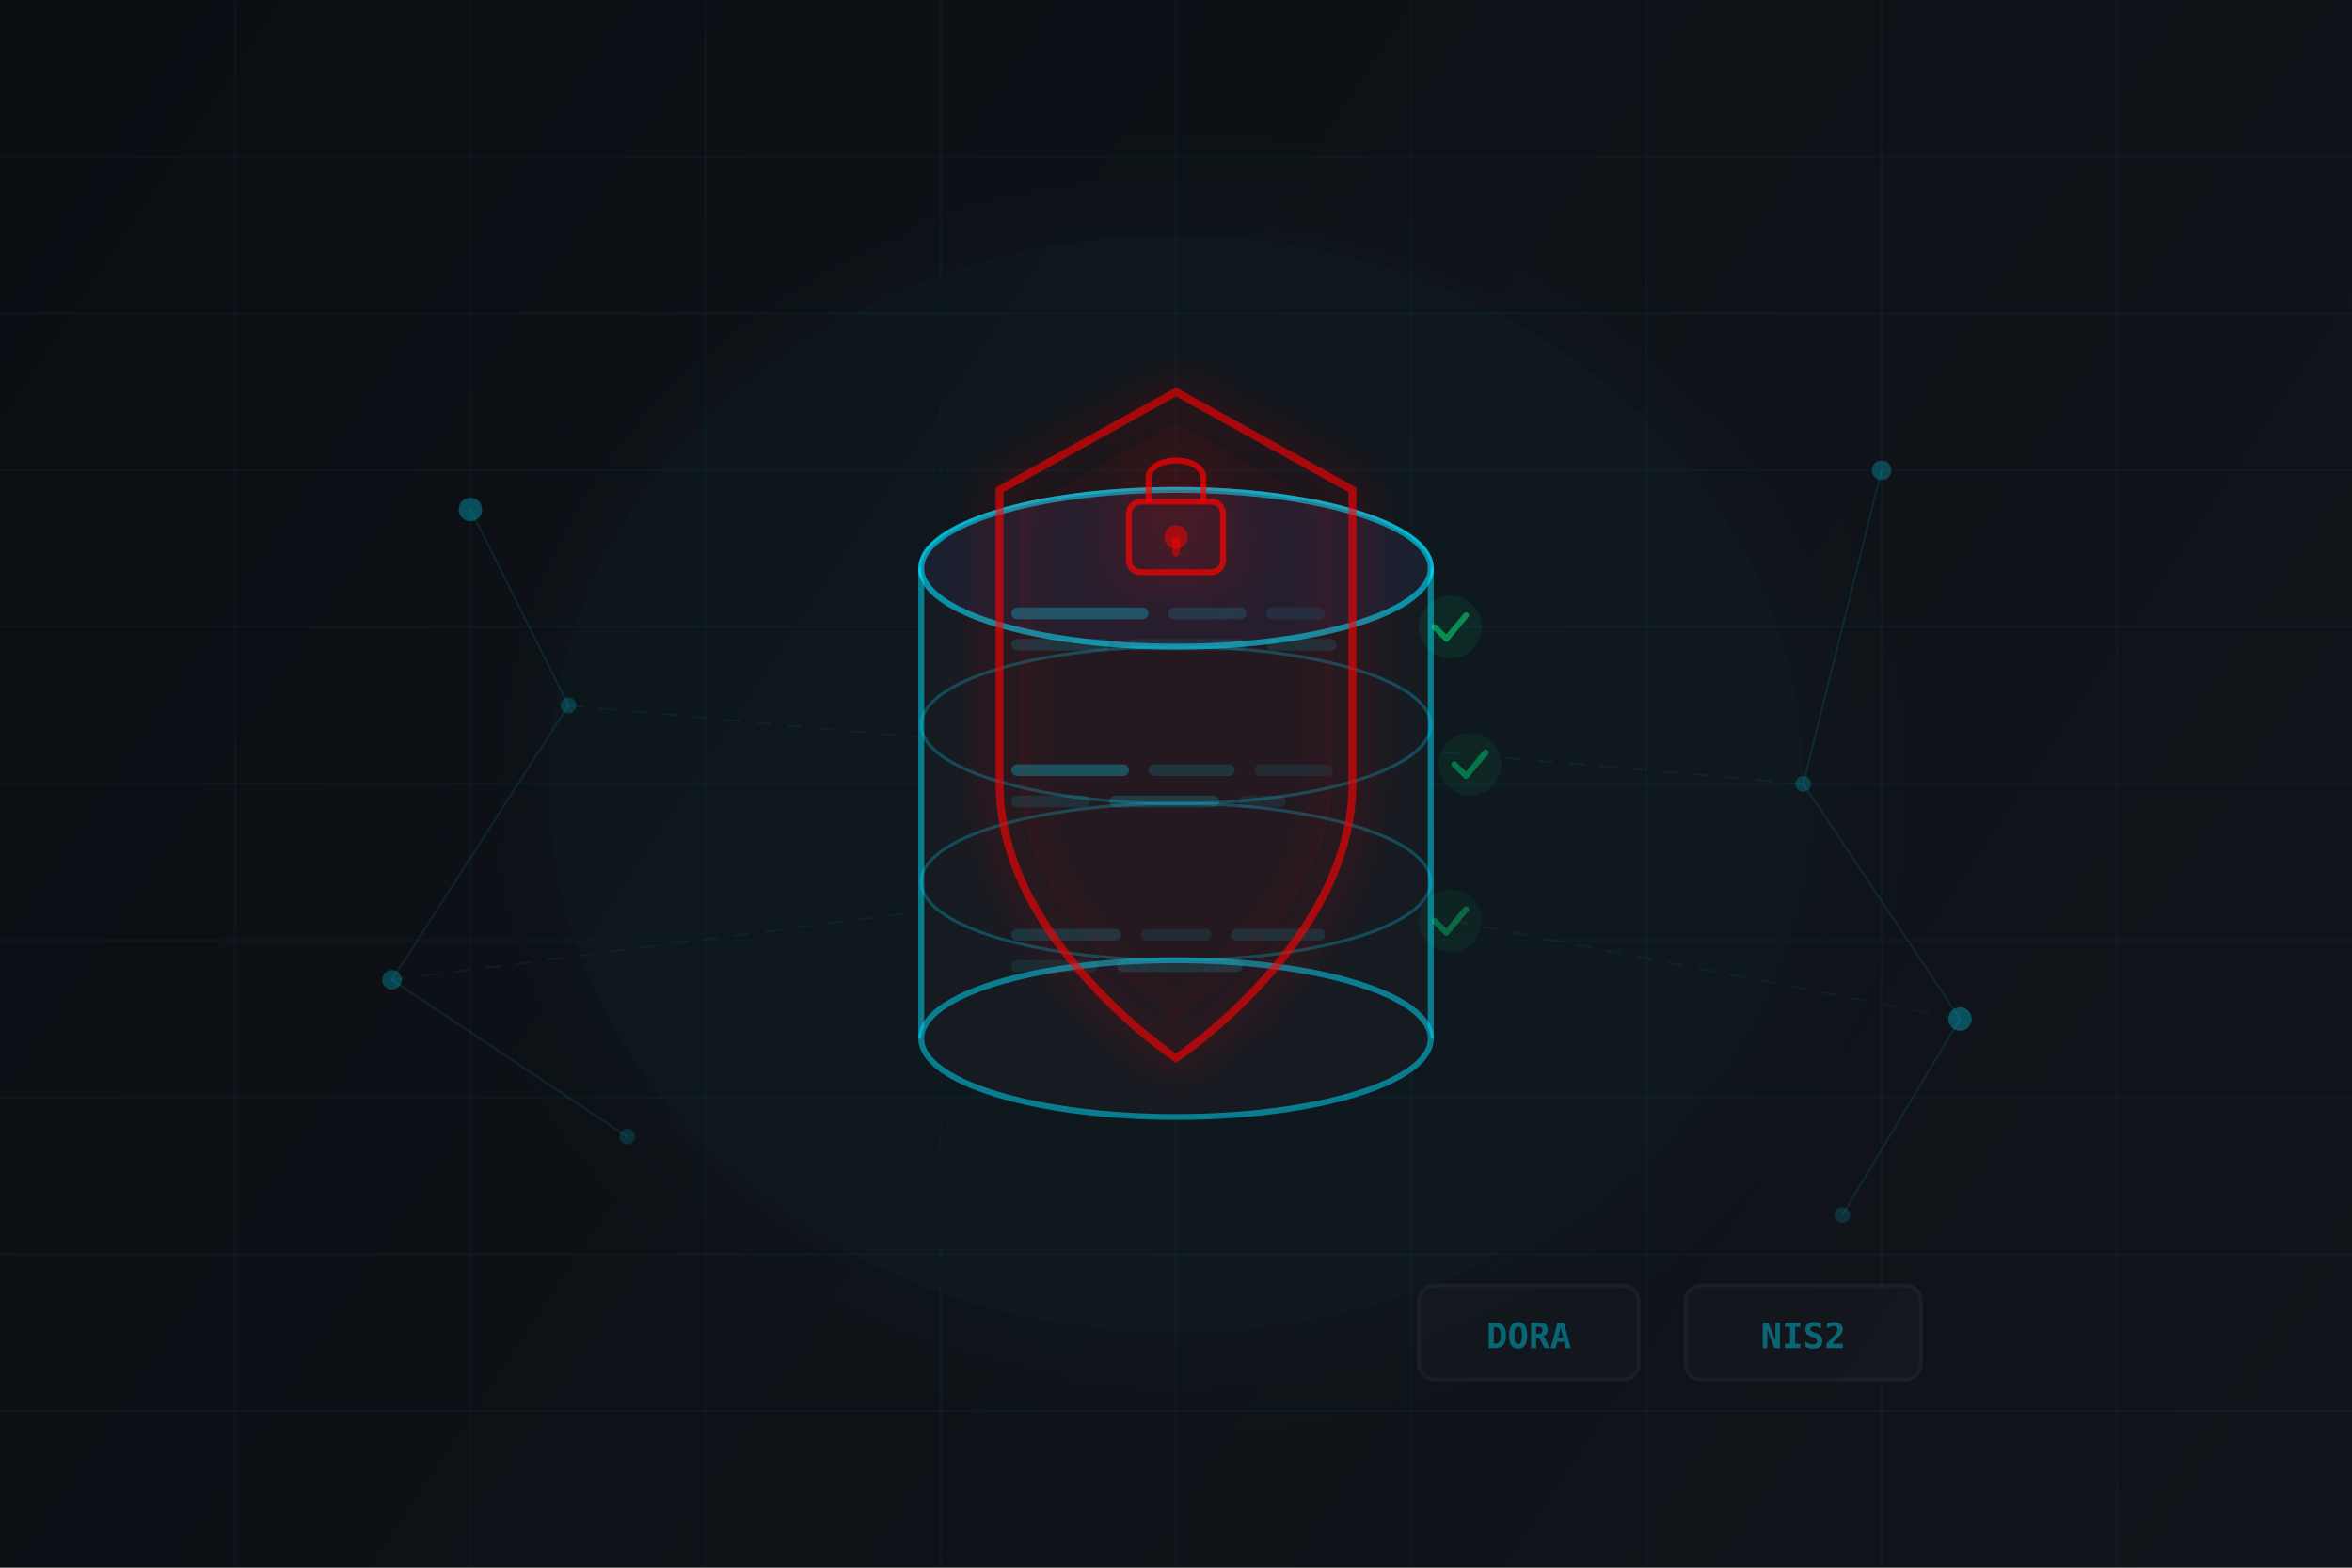
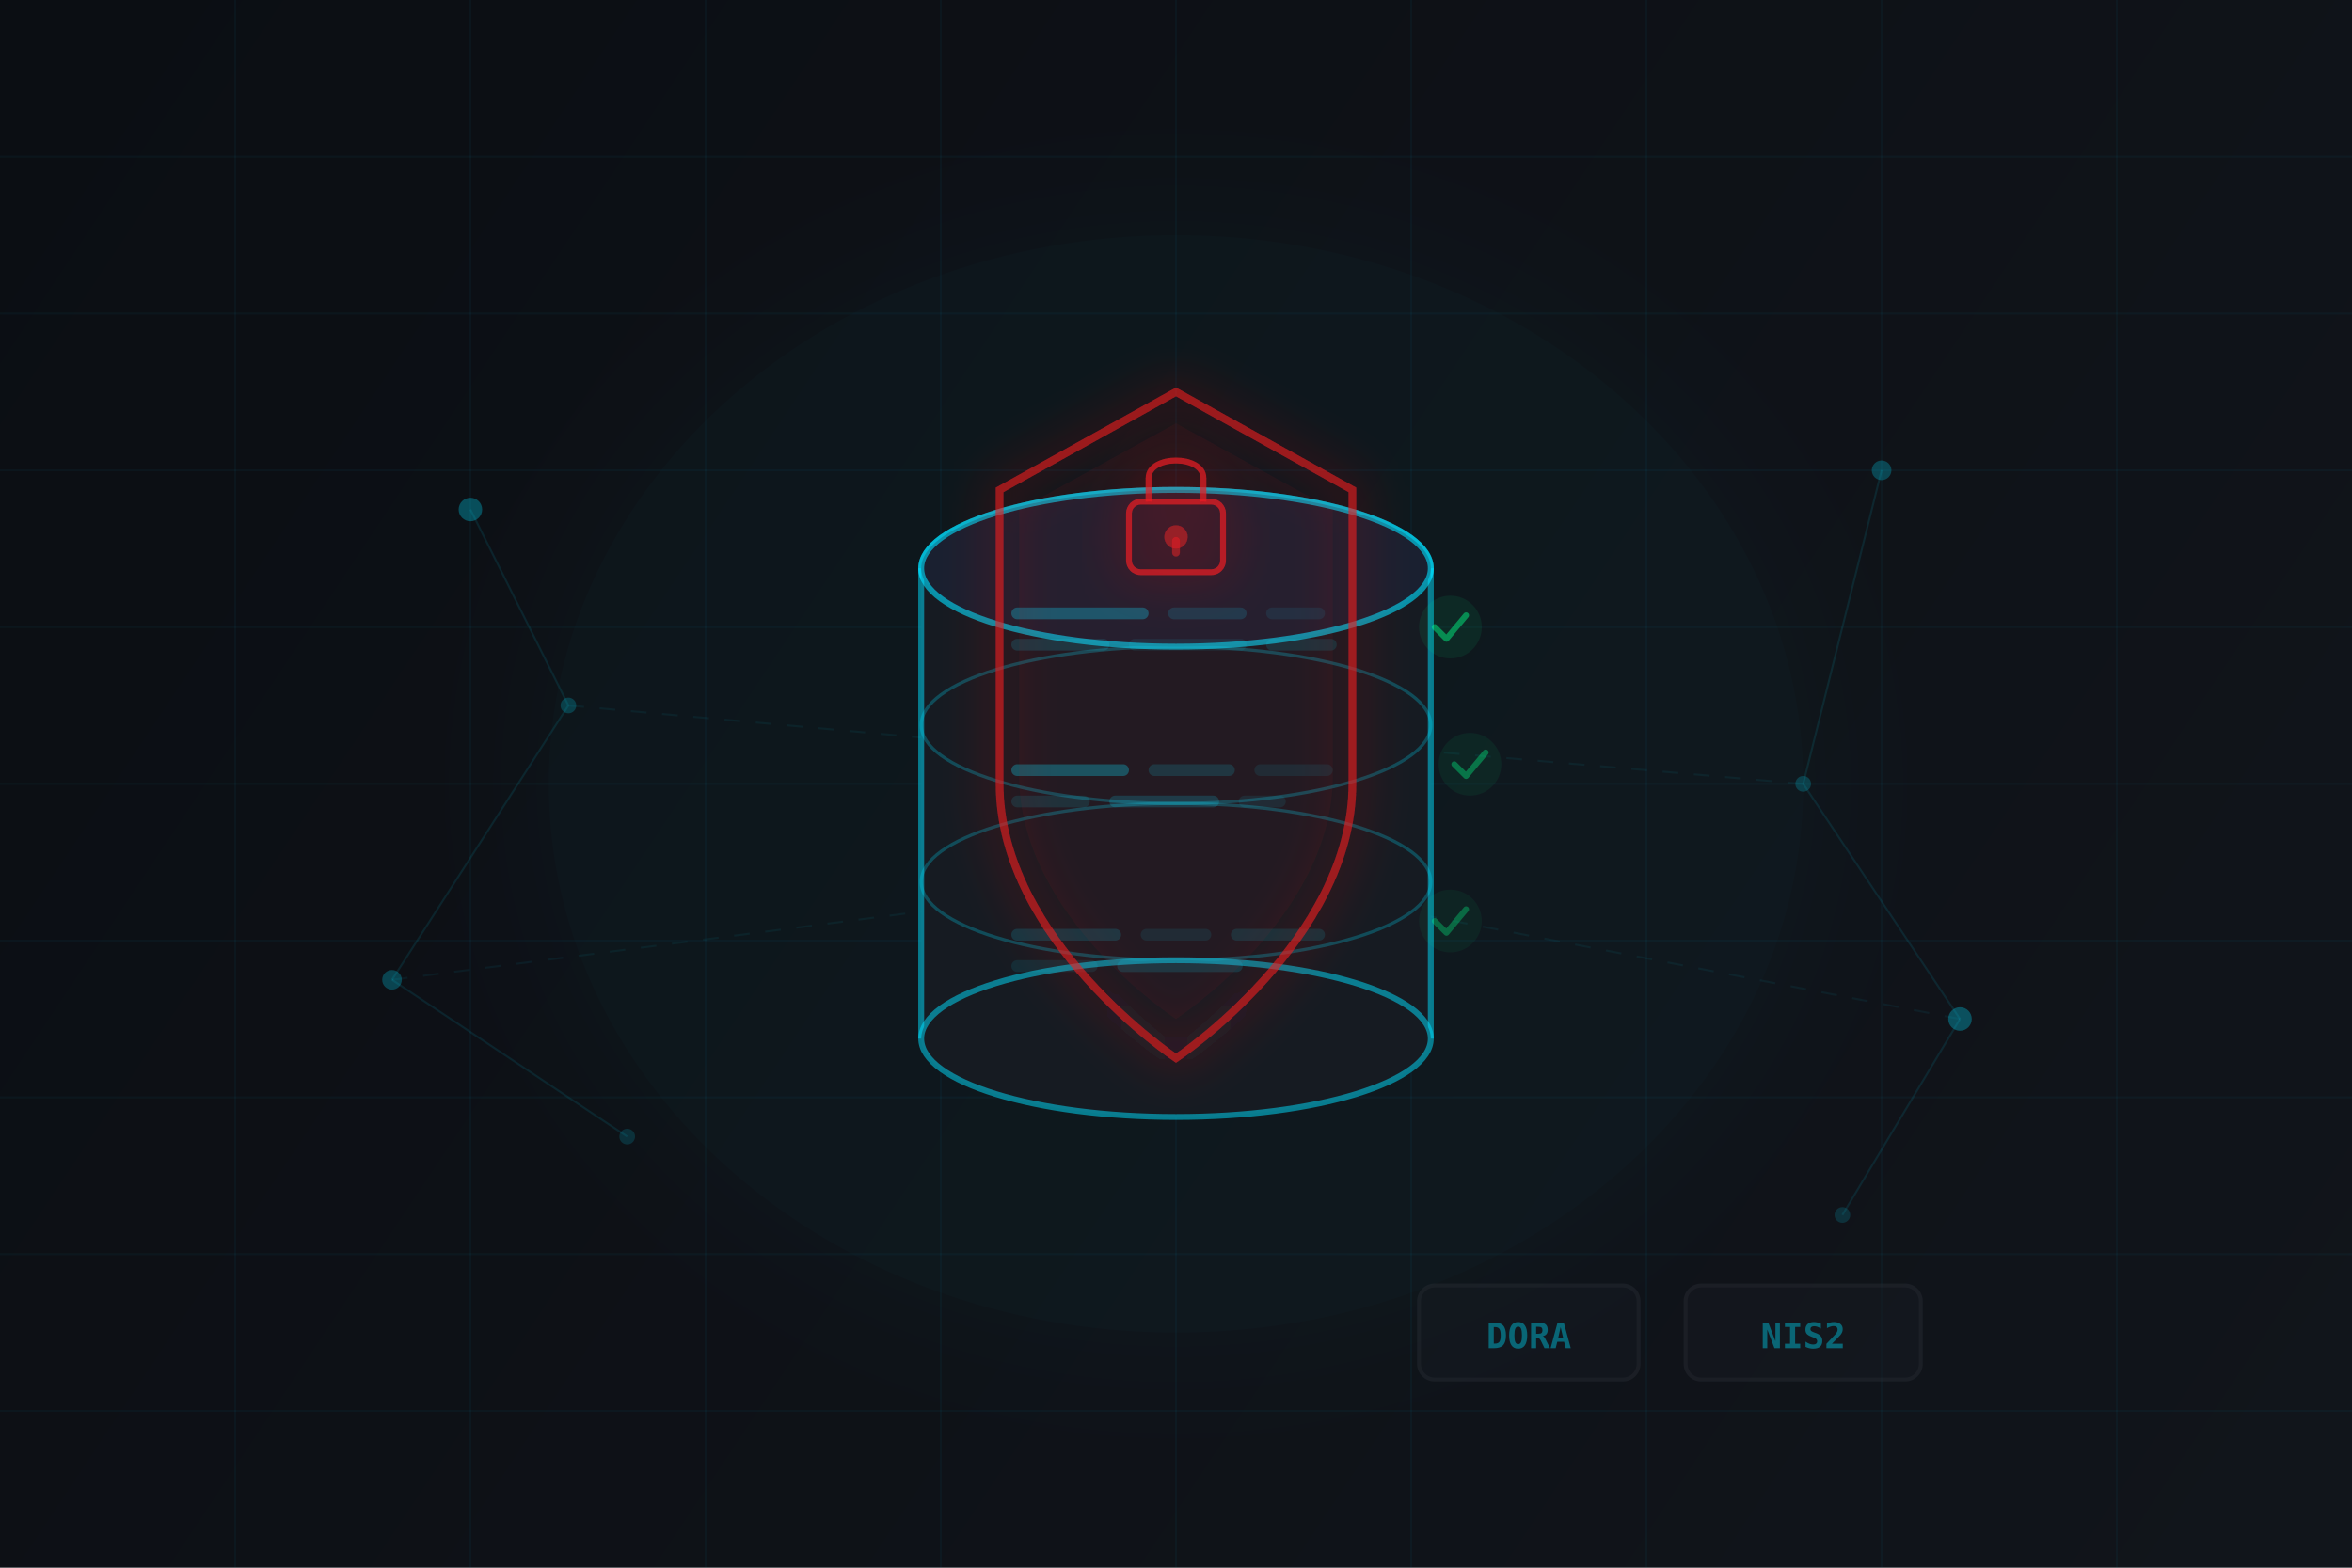
<svg xmlns="http://www.w3.org/2000/svg" viewBox="0 0 600 400" fill="none">
  <defs>
    <linearGradient id="bgGrad" x1="0" y1="0" x2="600" y2="400" gradientUnits="userSpaceOnUse">
      <stop offset="0%" stop-color="#0b0e13" />
      <stop offset="100%" stop-color="#11151b" />
    </linearGradient>
    <linearGradient id="shieldGrad" x1="300" y1="80" x2="300" y2="320" gradientUnits="userSpaceOnUse">
-       <stop offset="0%" stop-color="#FF0000" stop-opacity="0.9" />
-       <stop offset="100%" stop-color="#CC0000" stop-opacity="0.7" />
+       <stop offset="0%" stop-color="#ed1c24" stop-opacity="0.9" />
+       <stop offset="100%" stop-color="#c8171f" stop-opacity="0.7" />
    </linearGradient>
    <linearGradient id="dbGrad" x1="260" y1="120" x2="340" y2="300" gradientUnits="userSpaceOnUse">
      <stop offset="0%" stop-color="#00E0FF" stop-opacity="0.8" />
      <stop offset="100%" stop-color="#00E0FF" stop-opacity="0.4" />
    </linearGradient>
    <filter id="glowCyan" x="-50%" y="-50%" width="200%" height="200%">
      <feGaussianBlur stdDeviation="8" result="blur" />
      <feMerge>
        <feMergeNode in="blur" />
        <feMergeNode in="SourceGraphic" />
      </feMerge>
    </filter>
    <filter id="glowRed" x="-50%" y="-50%" width="200%" height="200%">
      <feGaussianBlur stdDeviation="6" result="blur" />
      <feMerge>
        <feMergeNode in="blur" />
        <feMergeNode in="SourceGraphic" />
      </feMerge>
    </filter>
    <filter id="softGlow" x="-50%" y="-50%" width="200%" height="200%">
      <feGaussianBlur stdDeviation="20" result="blur" />
      <feMerge>
        <feMergeNode in="blur" />
        <feMergeNode in="SourceGraphic" />
      </feMerge>
    </filter>
  </defs>
  <rect width="600" height="400" fill="url(#bgGrad)" />
  <g stroke="#00E0FF" stroke-opacity="0.04" stroke-width="0.5">
    <line x1="0" y1="40" x2="600" y2="40" />
    <line x1="0" y1="80" x2="600" y2="80" />
    <line x1="0" y1="120" x2="600" y2="120" />
    <line x1="0" y1="160" x2="600" y2="160" />
    <line x1="0" y1="200" x2="600" y2="200" />
    <line x1="0" y1="240" x2="600" y2="240" />
    <line x1="0" y1="280" x2="600" y2="280" />
    <line x1="0" y1="320" x2="600" y2="320" />
    <line x1="0" y1="360" x2="600" y2="360" />
    <line x1="60" y1="0" x2="60" y2="400" />
    <line x1="120" y1="0" x2="120" y2="400" />
    <line x1="180" y1="0" x2="180" y2="400" />
    <line x1="240" y1="0" x2="240" y2="400" />
    <line x1="300" y1="0" x2="300" y2="400" />
    <line x1="360" y1="0" x2="360" y2="400" />
    <line x1="420" y1="0" x2="420" y2="400" />
    <line x1="480" y1="0" x2="480" y2="400" />
    <line x1="540" y1="0" x2="540" y2="400" />
  </g>
  <ellipse cx="300" cy="200" rx="160" ry="140" fill="#00E0FF" opacity="0.03" filter="url(#softGlow)" />
  <circle cx="120" cy="130" r="3" fill="#00E0FF" opacity="0.3" />
  <circle cx="145" cy="180" r="2" fill="#00E0FF" opacity="0.2" />
  <circle cx="100" cy="250" r="2.5" fill="#00E0FF" opacity="0.25" />
  <circle cx="160" cy="290" r="2" fill="#00E0FF" opacity="0.15" />
  <line x1="120" y1="130" x2="145" y2="180" stroke="#00E0FF" stroke-opacity="0.1" stroke-width="0.5" />
  <line x1="145" y1="180" x2="100" y2="250" stroke="#00E0FF" stroke-opacity="0.1" stroke-width="0.5" />
  <line x1="100" y1="250" x2="160" y2="290" stroke="#00E0FF" stroke-opacity="0.1" stroke-width="0.5" />
  <circle cx="480" cy="120" r="2.5" fill="#00E0FF" opacity="0.25" />
  <circle cx="460" cy="200" r="2" fill="#00E0FF" opacity="0.2" />
  <circle cx="500" cy="260" r="3" fill="#00E0FF" opacity="0.3" />
  <circle cx="470" cy="310" r="2" fill="#00E0FF" opacity="0.15" />
  <line x1="480" y1="120" x2="460" y2="200" stroke="#00E0FF" stroke-opacity="0.1" stroke-width="0.5" />
  <line x1="460" y1="200" x2="500" y2="260" stroke="#00E0FF" stroke-opacity="0.1" stroke-width="0.5" />
  <line x1="500" y1="260" x2="470" y2="310" stroke="#00E0FF" stroke-opacity="0.1" stroke-width="0.5" />
  <line x1="145" y1="180" x2="255" y2="190" stroke="#00E0FF" stroke-opacity="0.06" stroke-width="0.5" stroke-dasharray="4 4" />
  <line x1="100" y1="250" x2="255" y2="230" stroke="#00E0FF" stroke-opacity="0.06" stroke-width="0.5" stroke-dasharray="4 4" />
  <line x1="460" y1="200" x2="345" y2="190" stroke="#00E0FF" stroke-opacity="0.06" stroke-width="0.5" stroke-dasharray="4 4" />
  <line x1="500" y1="260" x2="345" y2="230" stroke="#00E0FF" stroke-opacity="0.06" stroke-width="0.5" stroke-dasharray="4 4" />
  <ellipse cx="300" cy="145" rx="65" ry="20" fill="#161b22" stroke="#00E0FF" stroke-width="1.5" stroke-opacity="0.5" />
  <rect x="235" y="145" width="130" height="120" fill="#161b22" />
  <line x1="235" y1="145" x2="235" y2="265" stroke="#00E0FF" stroke-width="1.5" stroke-opacity="0.5" />
  <line x1="365" y1="145" x2="365" y2="265" stroke="#00E0FF" stroke-width="1.5" stroke-opacity="0.5" />
  <ellipse cx="300" cy="185" rx="65" ry="20" fill="none" stroke="#00E0FF" stroke-width="0.8" stroke-opacity="0.25" />
  <ellipse cx="300" cy="225" rx="65" ry="20" fill="none" stroke="#00E0FF" stroke-width="0.8" stroke-opacity="0.25" />
  <ellipse cx="300" cy="265" rx="65" ry="20" fill="#161b22" stroke="#00E0FF" stroke-width="1.5" stroke-opacity="0.5" />
  <ellipse cx="300" cy="145" rx="65" ry="20" fill="#1a2030" stroke="#00E0FF" stroke-width="1.5" stroke-opacity="0.6" />
  <g opacity="0.3">
    <rect x="258" y="155" width="35" height="3" rx="1.5" fill="#00E0FF" />
    <rect x="298" y="155" width="20" height="3" rx="1.5" fill="#00E0FF" opacity="0.5" />
    <rect x="323" y="155" width="15" height="3" rx="1.5" fill="#00E0FF" opacity="0.3" />
    <rect x="258" y="163" width="25" height="3" rx="1.5" fill="#00E0FF" opacity="0.5" />
    <rect x="288" y="163" width="30" height="3" rx="1.5" fill="#00E0FF" opacity="0.3" />
    <rect x="323" y="163" width="18" height="3" rx="1.5" fill="#00E0FF" opacity="0.4" />
    <rect x="258" y="195" width="30" height="3" rx="1.5" fill="#00E0FF" />
    <rect x="293" y="195" width="22" height="3" rx="1.5" fill="#00E0FF" opacity="0.5" />
    <rect x="320" y="195" width="20" height="3" rx="1.5" fill="#00E0FF" opacity="0.3" />
    <rect x="258" y="203" width="20" height="3" rx="1.5" fill="#00E0FF" opacity="0.4" />
    <rect x="283" y="203" width="28" height="3" rx="1.5" fill="#00E0FF" opacity="0.6" />
    <rect x="316" y="203" width="12" height="3" rx="1.5" fill="#00E0FF" opacity="0.3" />
    <rect x="258" y="237" width="28" height="3" rx="1.5" fill="#00E0FF" opacity="0.5" />
    <rect x="291" y="237" width="18" height="3" rx="1.5" fill="#00E0FF" opacity="0.3" />
    <rect x="314" y="237" width="24" height="3" rx="1.5" fill="#00E0FF" opacity="0.4" />
    <rect x="258" y="245" width="22" height="3" rx="1.5" fill="#00E0FF" opacity="0.3" />
    <rect x="285" y="245" width="32" height="3" rx="1.5" fill="#00E0FF" opacity="0.5" />
  </g>
  <g filter="url(#glowRed)">
-     <path d="M300 100 L345 125 L345 200 C345 240 300 270 300 270 C300 270 255 240 255 200 L255 125 Z" fill="none" stroke="#FF0000" stroke-width="2" stroke-opacity="0.6" />
+     <path d="M300 100 L345 125 L345 200 C345 240 300 270 300 270 C300 270 255 240 255 200 L255 125 Z" fill="none" stroke="#ed1c24" stroke-width="2" stroke-opacity="0.6" />
  </g>
-   <path d="M300 108 L340 130 L340 198 C340 234 300 260 300 260 C300 260 260 234 260 198 L260 130 Z" fill="#FF0000" fill-opacity="0.06" />
+   <path d="M300 108 L340 130 L340 198 C340 234 300 260 300 260 C300 260 260 234 260 198 L260 130 Z" fill="#ed1c24" fill-opacity="0.06" />
  <g transform="translate(300, 130)" filter="url(#glowRed)">
-     <rect x="-12" y="-2" width="24" height="18" rx="3" fill="none" stroke="#FF0000" stroke-width="1.5" stroke-opacity="0.7" />
-     <path d="M-7 -2 L-7 -8 C-7 -14 7 -14 7 -8 L7 -2" fill="none" stroke="#FF0000" stroke-width="1.5" stroke-opacity="0.7" />
-     <circle cx="0" cy="7" r="3" fill="#FF0000" opacity="0.5" />
-     <rect x="-1" y="7" width="2" height="5" rx="1" fill="#FF0000" opacity="0.5" />
+     <rect x="-12" y="-2" width="24" height="18" rx="3" fill="none" stroke="#ed1c24" stroke-width="1.5" stroke-opacity="0.7" />
+     <path d="M-7 -2 L-7 -8 C-7 -14 7 -14 7 -8 L7 -2" fill="none" stroke="#ed1c24" stroke-width="1.5" stroke-opacity="0.7" />
+     <circle cx="0" cy="7" r="3" fill="#ed1c24" opacity="0.5" />
+     <rect x="-1" y="7" width="2" height="5" rx="1" fill="#ed1c24" opacity="0.5" />
  </g>
  <g transform="translate(370, 160)" opacity="0.5">
    <circle cx="0" cy="0" r="8" fill="#00ff88" opacity="0.15" />
    <path d="M-4 0 L-1 3 L4 -3" stroke="#00ff88" stroke-width="1.5" fill="none" stroke-linecap="round" stroke-linejoin="round" />
  </g>
  <g transform="translate(375, 195)" opacity="0.4">
    <circle cx="0" cy="0" r="8" fill="#00ff88" opacity="0.15" />
    <path d="M-4 0 L-1 3 L4 -3" stroke="#00ff88" stroke-width="1.5" fill="none" stroke-linecap="round" stroke-linejoin="round" />
  </g>
  <g transform="translate(370, 235)" opacity="0.35">
    <circle cx="0" cy="0" r="8" fill="#00ff88" opacity="0.15" />
    <path d="M-4 0 L-1 3 L4 -3" stroke="#00ff88" stroke-width="1.5" fill="none" stroke-linecap="round" stroke-linejoin="round" />
  </g>
  <g transform="translate(460, 340)" opacity="0.4">
    <rect x="-30" y="-12" width="60" height="24" rx="4" fill="#161b22" stroke="#2a2f38" stroke-width="1" />
    <text x="0" y="4" text-anchor="middle" fill="#00E0FF" font-family="monospace" font-size="9" font-weight="bold">NIS2</text>
  </g>
  <g transform="translate(390, 340)" opacity="0.4">
    <rect x="-28" y="-12" width="56" height="24" rx="4" fill="#161b22" stroke="#2a2f38" stroke-width="1" />
    <text x="0" y="4" text-anchor="middle" fill="#00E0FF" font-family="monospace" font-size="9" font-weight="bold">DORA</text>
  </g>
</svg>
